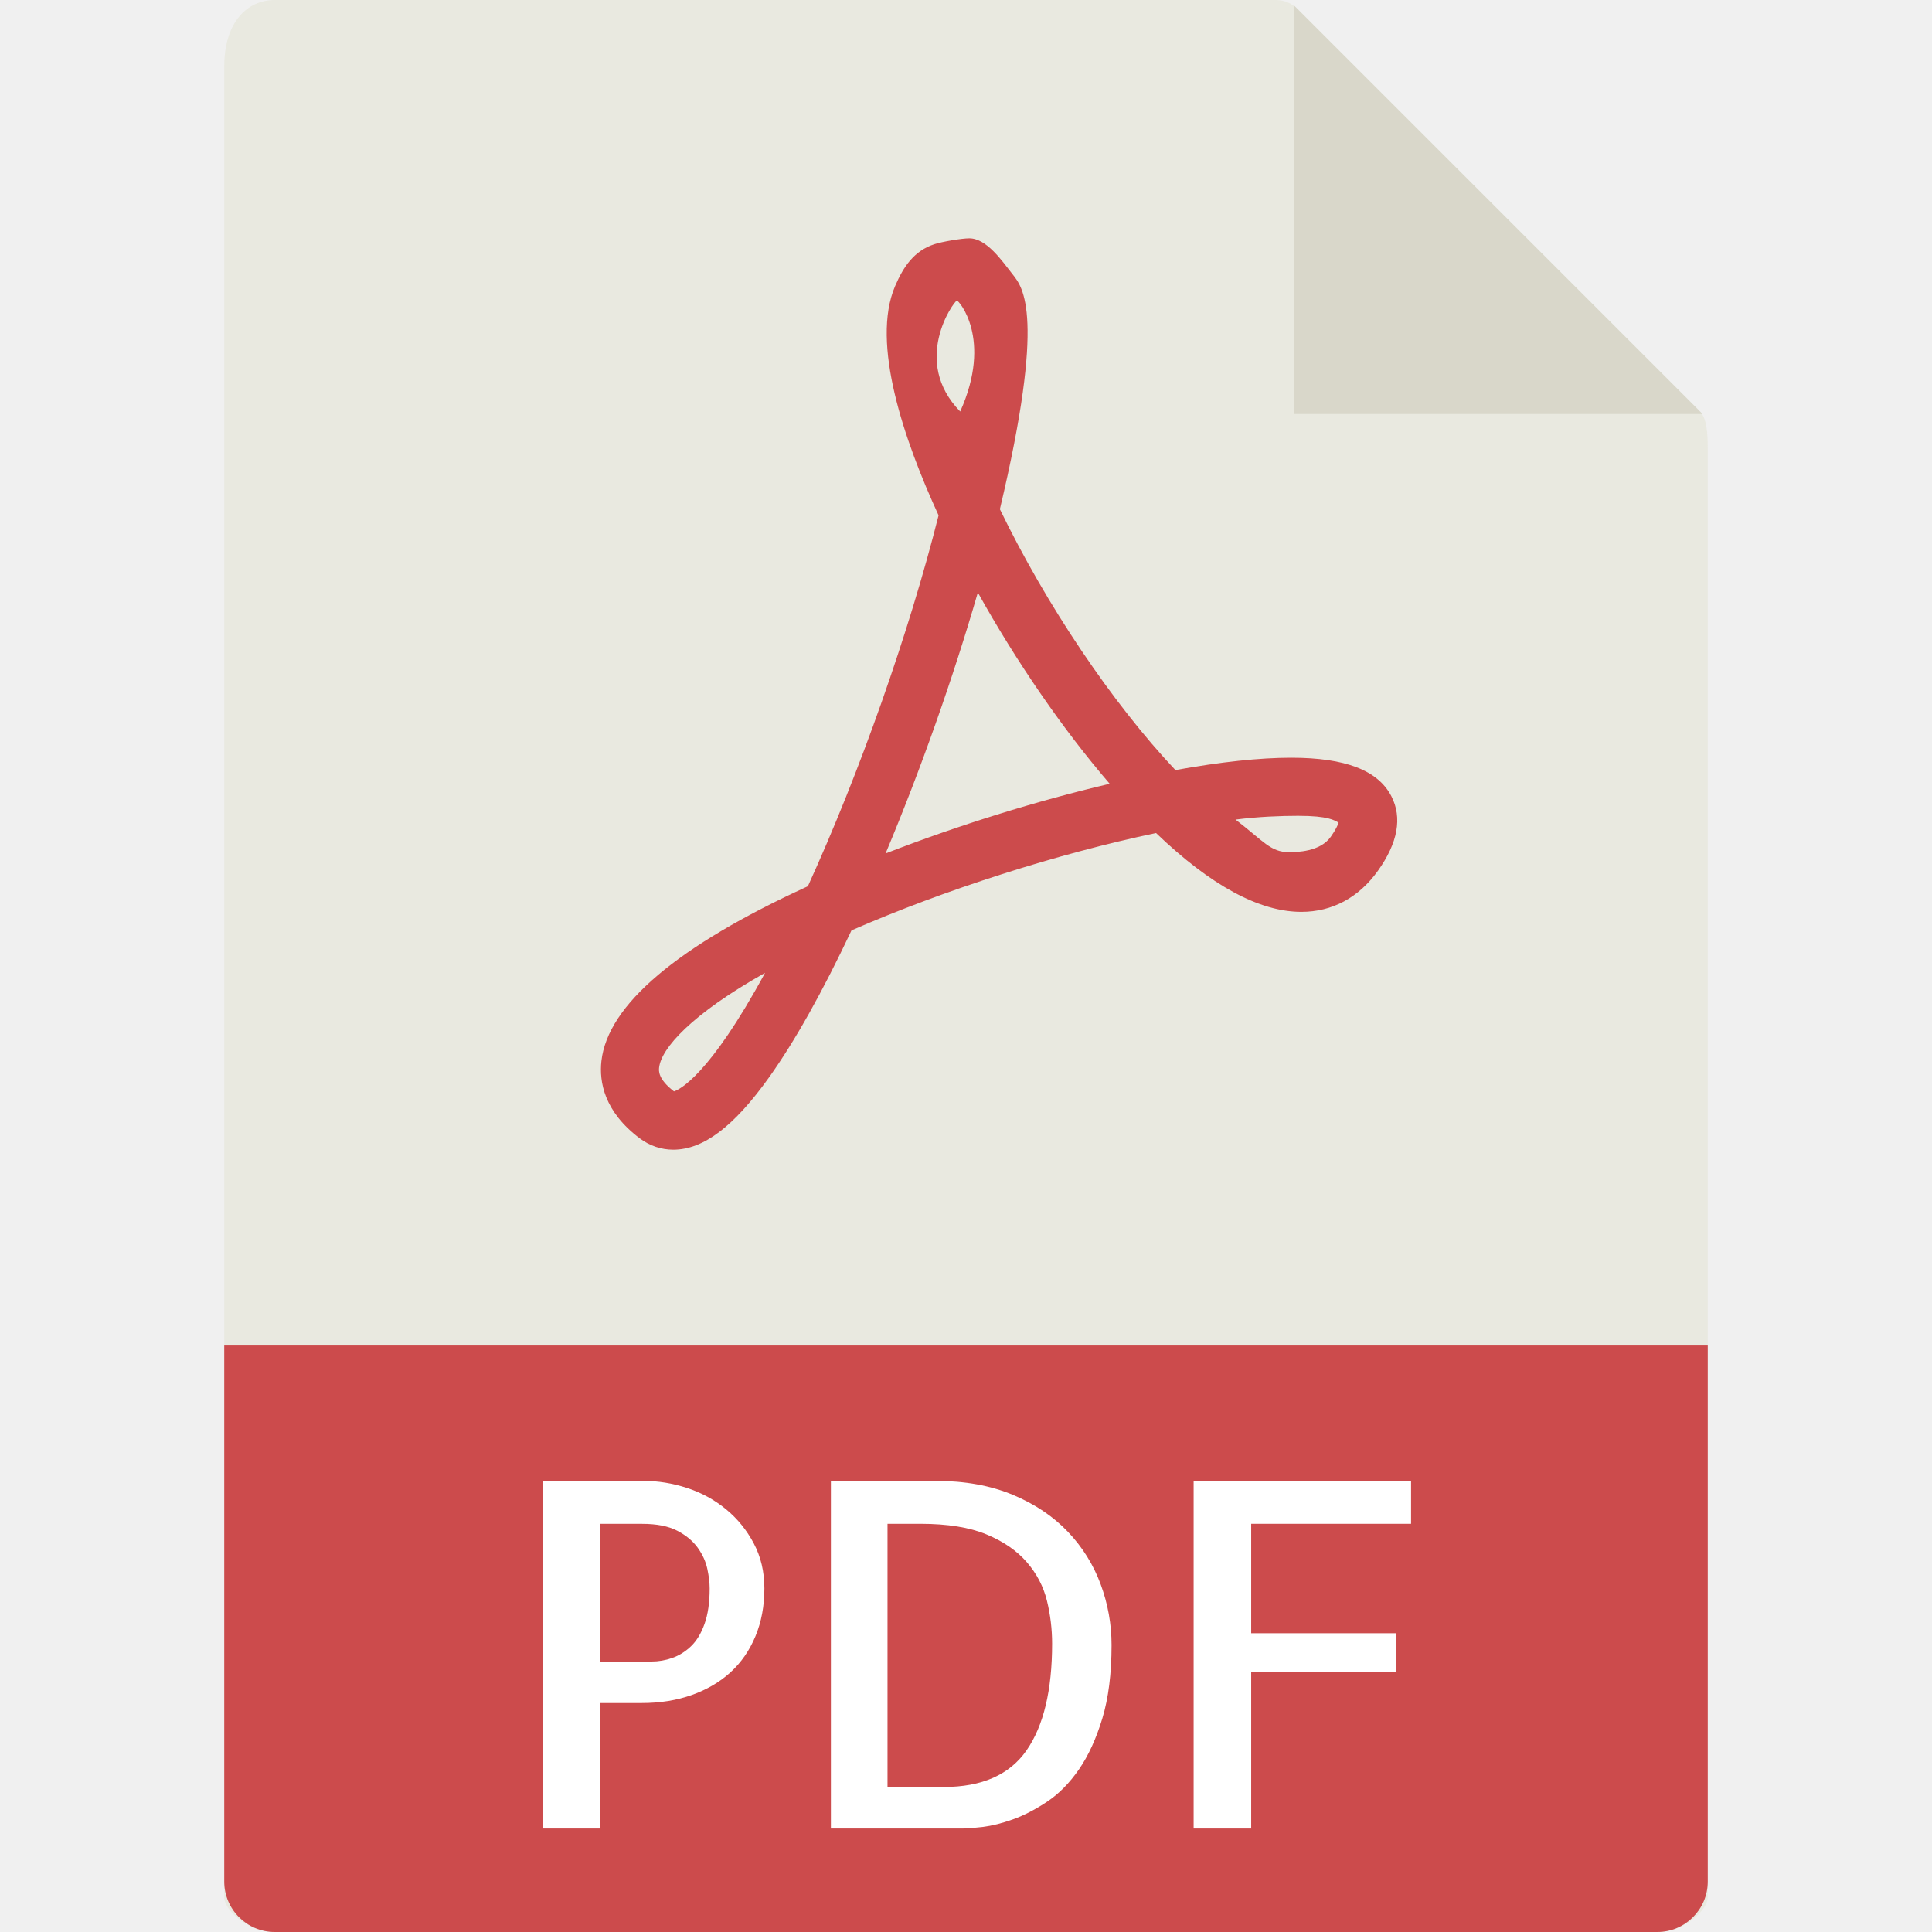
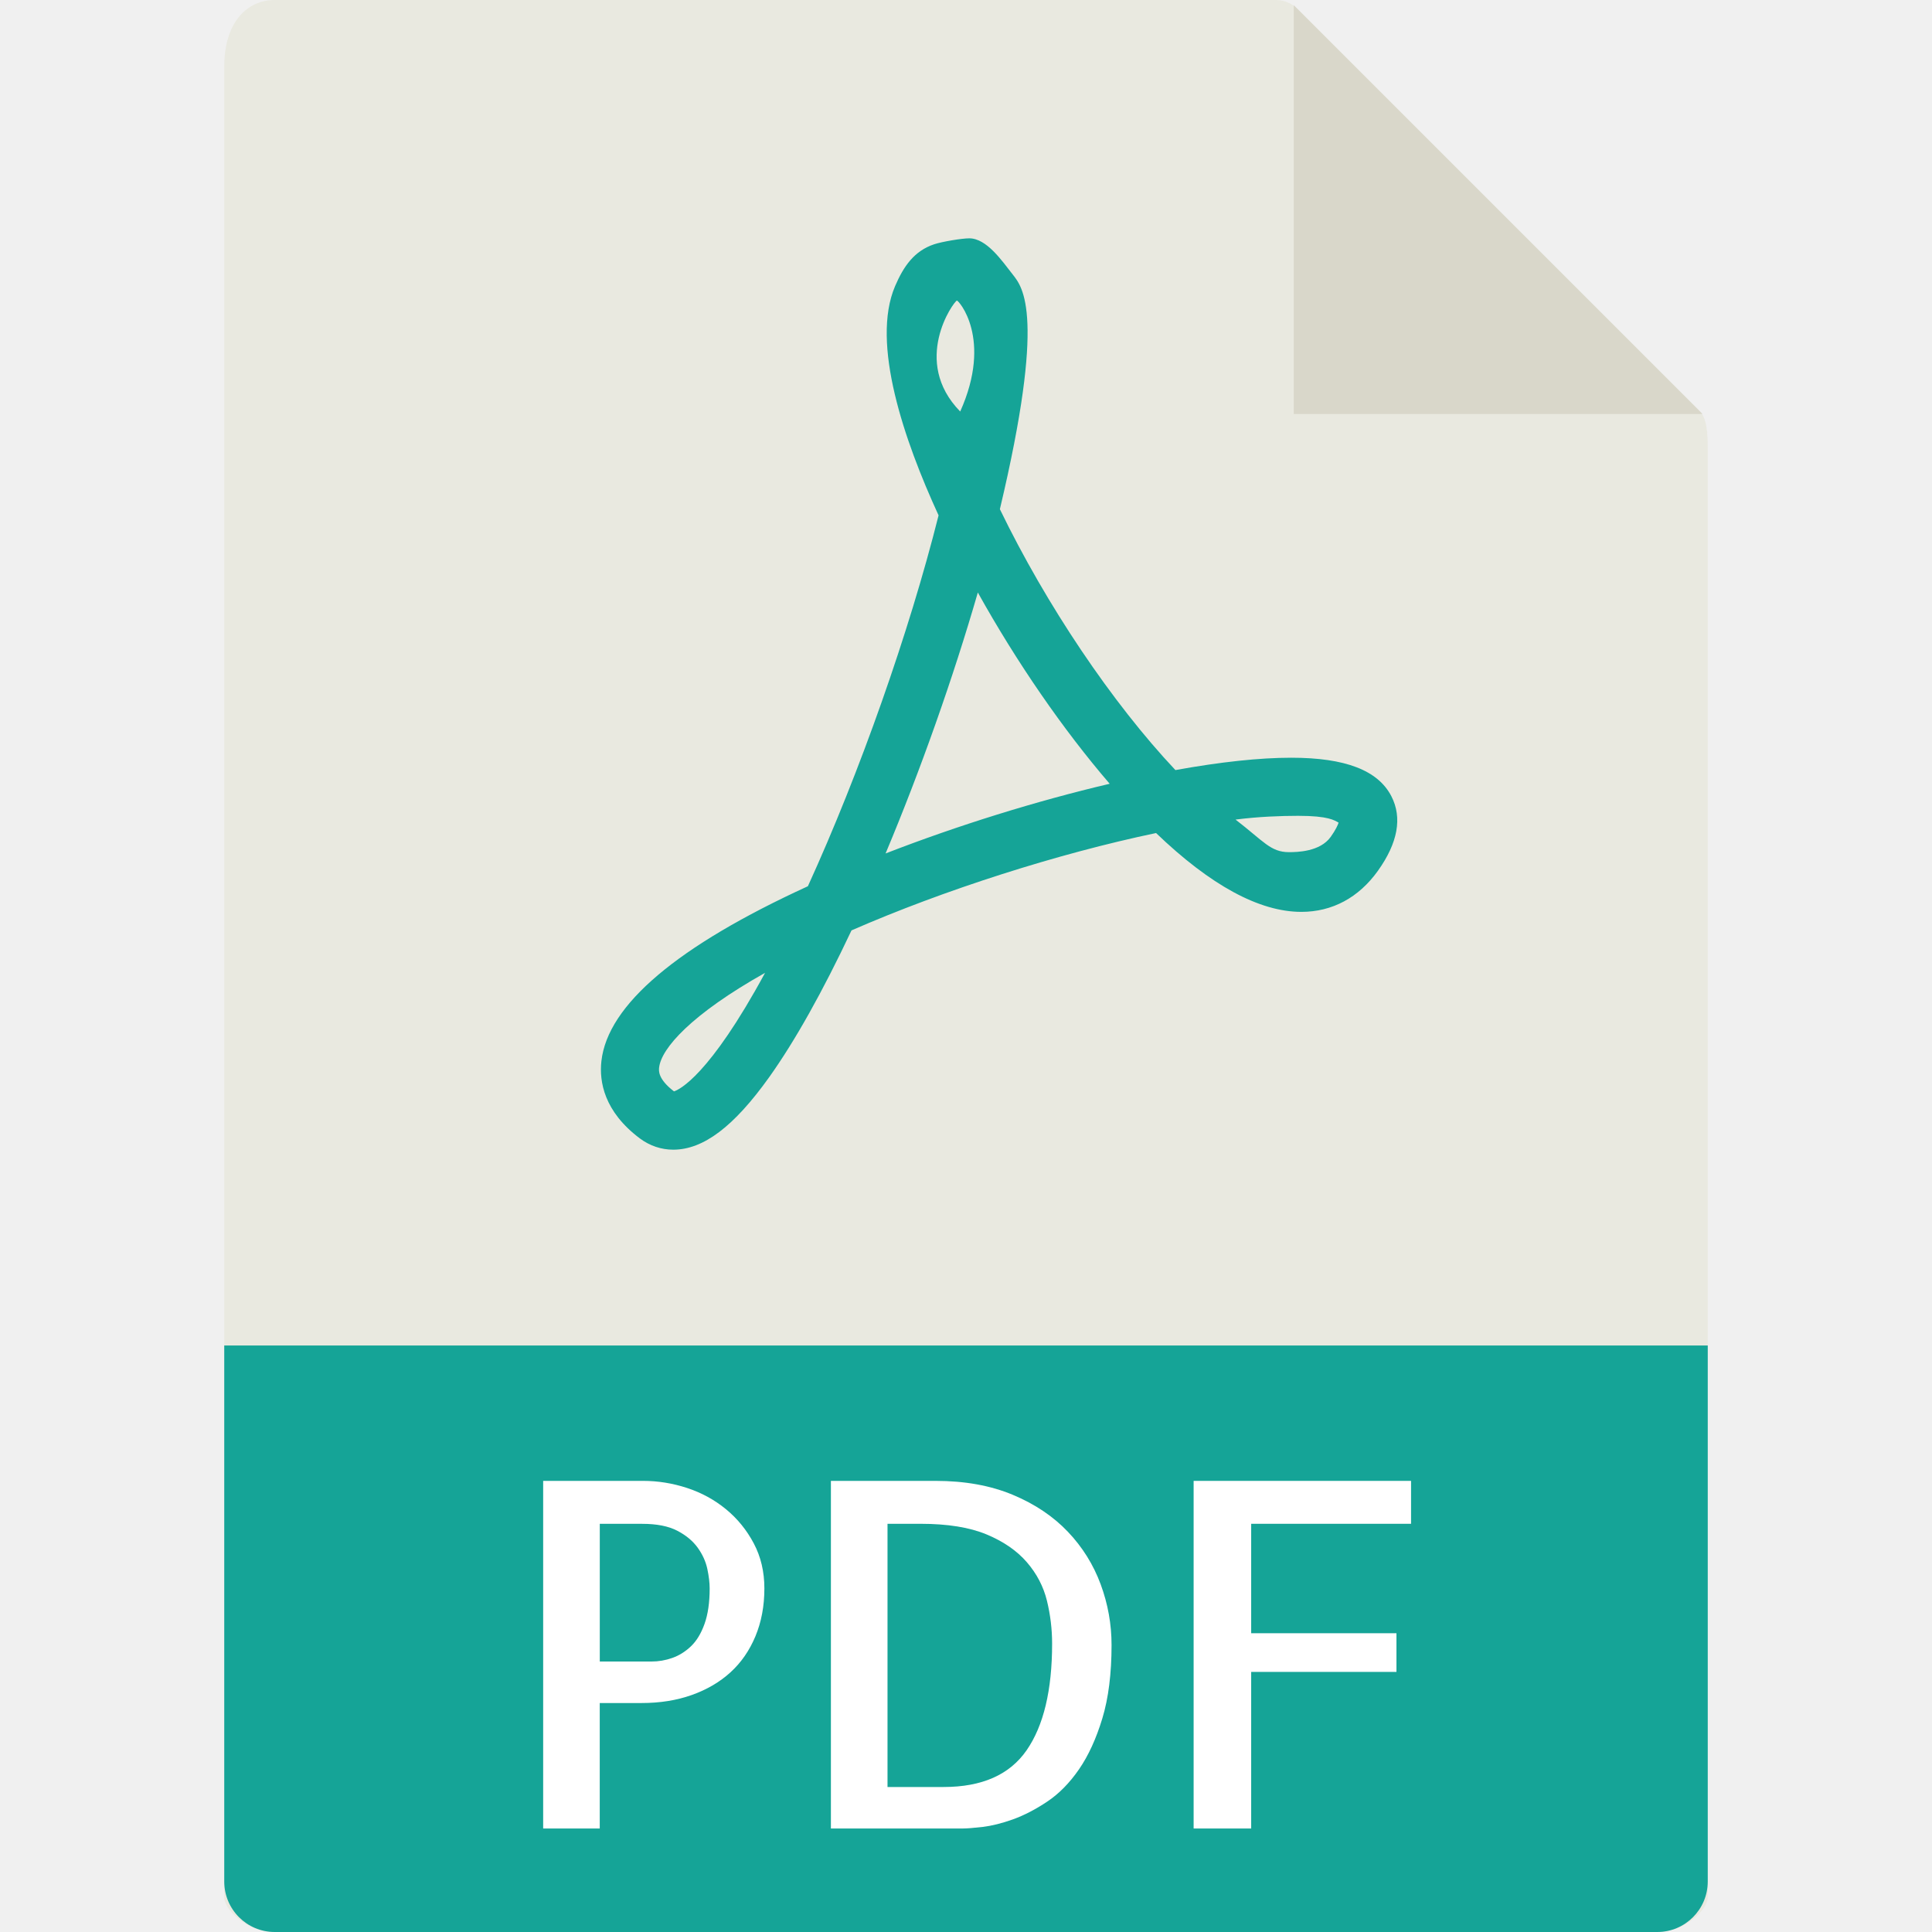
- <svg xmlns="http://www.w3.org/2000/svg" version="1.1" id="Capa_1" x="0px" y="0px" viewBox="0 0 56 56" style="enable-background:new 0 0 56 56;" xml:space="preserve">
-   <g>
-     <path style="fill:#E9E9E0;" d="M36.985,0H7.963C7.155,0,6.5,0.655,6.5,1.926V55c0,0.345,0.655,1,1.463,1h40.074   c0.808,0,1.463-0.655,1.463-1V12.978c0-0.696-0.093-0.92-0.257-1.085L37.607,0.257C37.442,0.093,37.218,0,36.985,0z" />
-     <polygon style="fill:#D9D7CA;" points="37.5,0.151 37.5,12 49.349,12  " />
-     <path style="fill:#CC4B4C;" d="M19.514,33.324L19.514,33.324c-0.348,0-0.682-0.113-0.967-0.326   c-1.041-0.781-1.181-1.65-1.115-2.242c0.182-1.628,2.195-3.332,5.985-5.068c1.504-3.296,2.935-7.357,3.788-10.75   c-0.998-2.172-1.968-4.99-1.261-6.643c0.248-0.579,0.557-1.023,1.134-1.215c0.228-0.076,0.804-0.172,1.016-0.172   c0.504,0,0.947,0.649,1.261,1.049c0.295,0.376,0.964,1.173-0.373,6.802c1.348,2.784,3.258,5.62,5.088,7.562   c1.311-0.237,2.439-0.358,3.358-0.358c1.566,0,2.515,0.365,2.902,1.117c0.32,0.622,0.189,1.349-0.39,2.16   c-0.557,0.779-1.325,1.191-2.22,1.191c-1.216,0-2.632-0.768-4.211-2.285c-2.837,0.593-6.15,1.651-8.828,2.822   c-0.836,1.774-1.637,3.203-2.383,4.251C21.273,32.654,20.389,33.324,19.514,33.324z M22.176,28.198   c-2.137,1.201-3.008,2.188-3.071,2.744c-0.01,0.092-0.037,0.334,0.431,0.692C19.685,31.587,20.555,31.19,22.176,28.198z    M35.813,23.756c0.815,0.627,1.014,0.944,1.547,0.944c0.234,0,0.901-0.01,1.21-0.441c0.149-0.209,0.207-0.343,0.23-0.415   c-0.123-0.065-0.286-0.197-1.175-0.197C37.12,23.648,36.485,23.67,35.813,23.756z M28.343,17.174   c-0.715,2.474-1.659,5.145-2.674,7.564c2.09-0.811,4.362-1.519,6.496-2.02C30.815,21.15,29.466,19.192,28.343,17.174z    M27.736,8.712c-0.098,0.033-1.33,1.757,0.096,3.216C28.781,9.813,27.779,8.698,27.736,8.712z" />
-     <path style="fill:#CC4B4C;" d="M48.037,56H7.963C7.155,56,6.5,55.345,6.5,54.537V39h43v15.537C49.5,55.345,48.845,56,48.037,56z" />
+ <svg xmlns="http://www.w3.org/2000/svg" height="800px" width="800px" version="1.1" id="Capa_1" viewBox="0 0 56 56" xml:space="preserve" fill="#000000">
+   <g id="SVGRepo_bgCarrier" stroke-width="0" />
+   <g id="SVGRepo_tracerCarrier" stroke-linecap="round" stroke-linejoin="round" />
+   <g id="SVGRepo_iconCarrier">
    <g>
-       <path style="fill:#FFFFFF;" d="M17.385,53h-1.641V42.924h2.898c0.428,0,0.852,0.068,1.271,0.205    c0.419,0.137,0.795,0.342,1.128,0.615c0.333,0.273,0.602,0.604,0.807,0.991s0.308,0.822,0.308,1.306    c0,0.511-0.087,0.973-0.26,1.388c-0.173,0.415-0.415,0.764-0.725,1.046c-0.31,0.282-0.684,0.501-1.121,0.656    s-0.921,0.232-1.449,0.232h-1.217V53z M17.385,44.168v3.992h1.504c0.2,0,0.398-0.034,0.595-0.103    c0.196-0.068,0.376-0.18,0.54-0.335c0.164-0.155,0.296-0.371,0.396-0.649c0.1-0.278,0.15-0.622,0.15-1.032    c0-0.164-0.023-0.354-0.068-0.567c-0.046-0.214-0.139-0.419-0.28-0.615c-0.142-0.196-0.34-0.36-0.595-0.492    c-0.255-0.132-0.593-0.198-1.012-0.198H17.385z" />
-       <path style="fill:#FFFFFF;" d="M32.219,47.682c0,0.829-0.089,1.538-0.267,2.126s-0.403,1.08-0.677,1.477s-0.581,0.709-0.923,0.937    s-0.672,0.398-0.991,0.513c-0.319,0.114-0.611,0.187-0.875,0.219C28.222,52.984,28.026,53,27.898,53h-3.814V42.924h3.035    c0.848,0,1.593,0.135,2.235,0.403s1.176,0.627,1.6,1.073s0.74,0.955,0.95,1.524C32.114,46.494,32.219,47.08,32.219,47.682z     M27.352,51.797c1.112,0,1.914-0.355,2.406-1.066s0.738-1.741,0.738-3.09c0-0.419-0.05-0.834-0.15-1.244    c-0.101-0.41-0.294-0.781-0.581-1.114s-0.677-0.602-1.169-0.807s-1.13-0.308-1.914-0.308h-0.957v7.629H27.352z" />
-       <path style="fill:#FFFFFF;" d="M36.266,44.168v3.172h4.211v1.121h-4.211V53h-1.668V42.924H40.9v1.244H36.266z" />
+       <path style="fill:#E9E9E0;" d="M36.985,0H7.963C7.155,0,6.5,0.655,6.5,1.926V55c0,0.345,0.655,1,1.463,1h40.074 c0.808,0,1.463-0.655,1.463-1V12.978c0-0.696-0.093-0.92-0.257-1.085L37.607,0.257C37.442,0.093,37.218,0,36.985,0z" />
+       <polygon style="fill:#D9D7CA;" points="37.5,0.151 37.5,12 49.349,12 " />
+       <path style="fill:#15a497;" d="M19.514,33.324L19.514,33.324c-0.348,0-0.682-0.113-0.967-0.326 c-1.041-0.781-1.181-1.65-1.115-2.242c0.182-1.628,2.195-3.332,5.985-5.068c1.504-3.296,2.935-7.357,3.788-10.75 c-0.998-2.172-1.968-4.99-1.261-6.643c0.248-0.579,0.557-1.023,1.134-1.215c0.228-0.076,0.804-0.172,1.016-0.172 c0.504,0,0.947,0.649,1.261,1.049c0.295,0.376,0.964,1.173-0.373,6.802c1.348,2.784,3.258,5.62,5.088,7.562 c1.311-0.237,2.439-0.358,3.358-0.358c1.566,0,2.515,0.365,2.902,1.117c0.32,0.622,0.189,1.349-0.39,2.16 c-0.557,0.779-1.325,1.191-2.22,1.191c-1.216,0-2.632-0.768-4.211-2.285c-2.837,0.593-6.15,1.651-8.828,2.822 c-0.836,1.774-1.637,3.203-2.383,4.251C21.273,32.654,20.389,33.324,19.514,33.324z M22.176,28.198 c-2.137,1.201-3.008,2.188-3.071,2.744c-0.01,0.092-0.037,0.334,0.431,0.692C19.685,31.587,20.555,31.19,22.176,28.198z M35.813,23.756c0.815,0.627,1.014,0.944,1.547,0.944c0.234,0,0.901-0.01,1.21-0.441c0.149-0.209,0.207-0.343,0.23-0.415 c-0.123-0.065-0.286-0.197-1.175-0.197C37.12,23.648,36.485,23.67,35.813,23.756z M28.343,17.174 c-0.715,2.474-1.659,5.145-2.674,7.564c2.09-0.811,4.362-1.519,6.496-2.02C30.815,21.15,29.466,19.192,28.343,17.174z M27.736,8.712c-0.098,0.033-1.33,1.757,0.096,3.216C28.781,9.813,27.779,8.698,27.736,8.712z" />
+       <path style="fill:#15a497;" d="M48.037,56H7.963C7.155,56,6.5,55.345,6.5,54.537V39h43v15.537C49.5,55.345,48.845,56,48.037,56z" />
+       <g>
+         <path style="fill:#FFFFFF;" d="M17.385,53h-1.641V42.924h2.898c0.428,0,0.852,0.068,1.271,0.205 c0.419,0.137,0.795,0.342,1.128,0.615c0.333,0.273,0.602,0.604,0.807,0.991s0.308,0.822,0.308,1.306 c0,0.511-0.087,0.973-0.26,1.388c-0.173,0.415-0.415,0.764-0.725,1.046c-0.31,0.282-0.684,0.501-1.121,0.656 s-0.921,0.232-1.449,0.232h-1.217V53z M17.385,44.168v3.992h1.504c0.2,0,0.398-0.034,0.595-0.103 c0.196-0.068,0.376-0.18,0.54-0.335c0.164-0.155,0.296-0.371,0.396-0.649c0.1-0.278,0.15-0.622,0.15-1.032 c0-0.164-0.023-0.354-0.068-0.567c-0.046-0.214-0.139-0.419-0.28-0.615c-0.142-0.196-0.34-0.36-0.595-0.492 c-0.255-0.132-0.593-0.198-1.012-0.198H17.385z" />
+         <path style="fill:#FFFFFF;" d="M32.219,47.682c0,0.829-0.089,1.538-0.267,2.126s-0.403,1.08-0.677,1.477s-0.581,0.709-0.923,0.937 s-0.672,0.398-0.991,0.513c-0.319,0.114-0.611,0.187-0.875,0.219C28.222,52.984,28.026,53,27.898,53h-3.814V42.924h3.035 c0.848,0,1.593,0.135,2.235,0.403s1.176,0.627,1.6,1.073s0.74,0.955,0.95,1.524C32.114,46.494,32.219,47.08,32.219,47.682z M27.352,51.797c1.112,0,1.914-0.355,2.406-1.066s0.738-1.741,0.738-3.09c0-0.419-0.05-0.834-0.15-1.244 c-0.101-0.41-0.294-0.781-0.581-1.114s-0.677-0.602-1.169-0.807s-1.13-0.308-1.914-0.308h-0.957v7.629H27.352z" />
+         <path style="fill:#FFFFFF;" d="M36.266,44.168v3.172h4.211v1.121h-4.211V53h-1.668V42.924H40.9v1.244H36.266z" />
+       </g>
    </g>
  </g>
-   <g>
- </g>
-   <g>
- </g>
-   <g>
- </g>
-   <g>
- </g>
-   <g>
- </g>
-   <g>
- </g>
-   <g>
- </g>
-   <g>
- </g>
-   <g>
- </g>
-   <g>
- </g>
-   <g>
- </g>
-   <g>
- </g>
-   <g>
- </g>
-   <g>
- </g>
-   <g>
- </g>
</svg>
